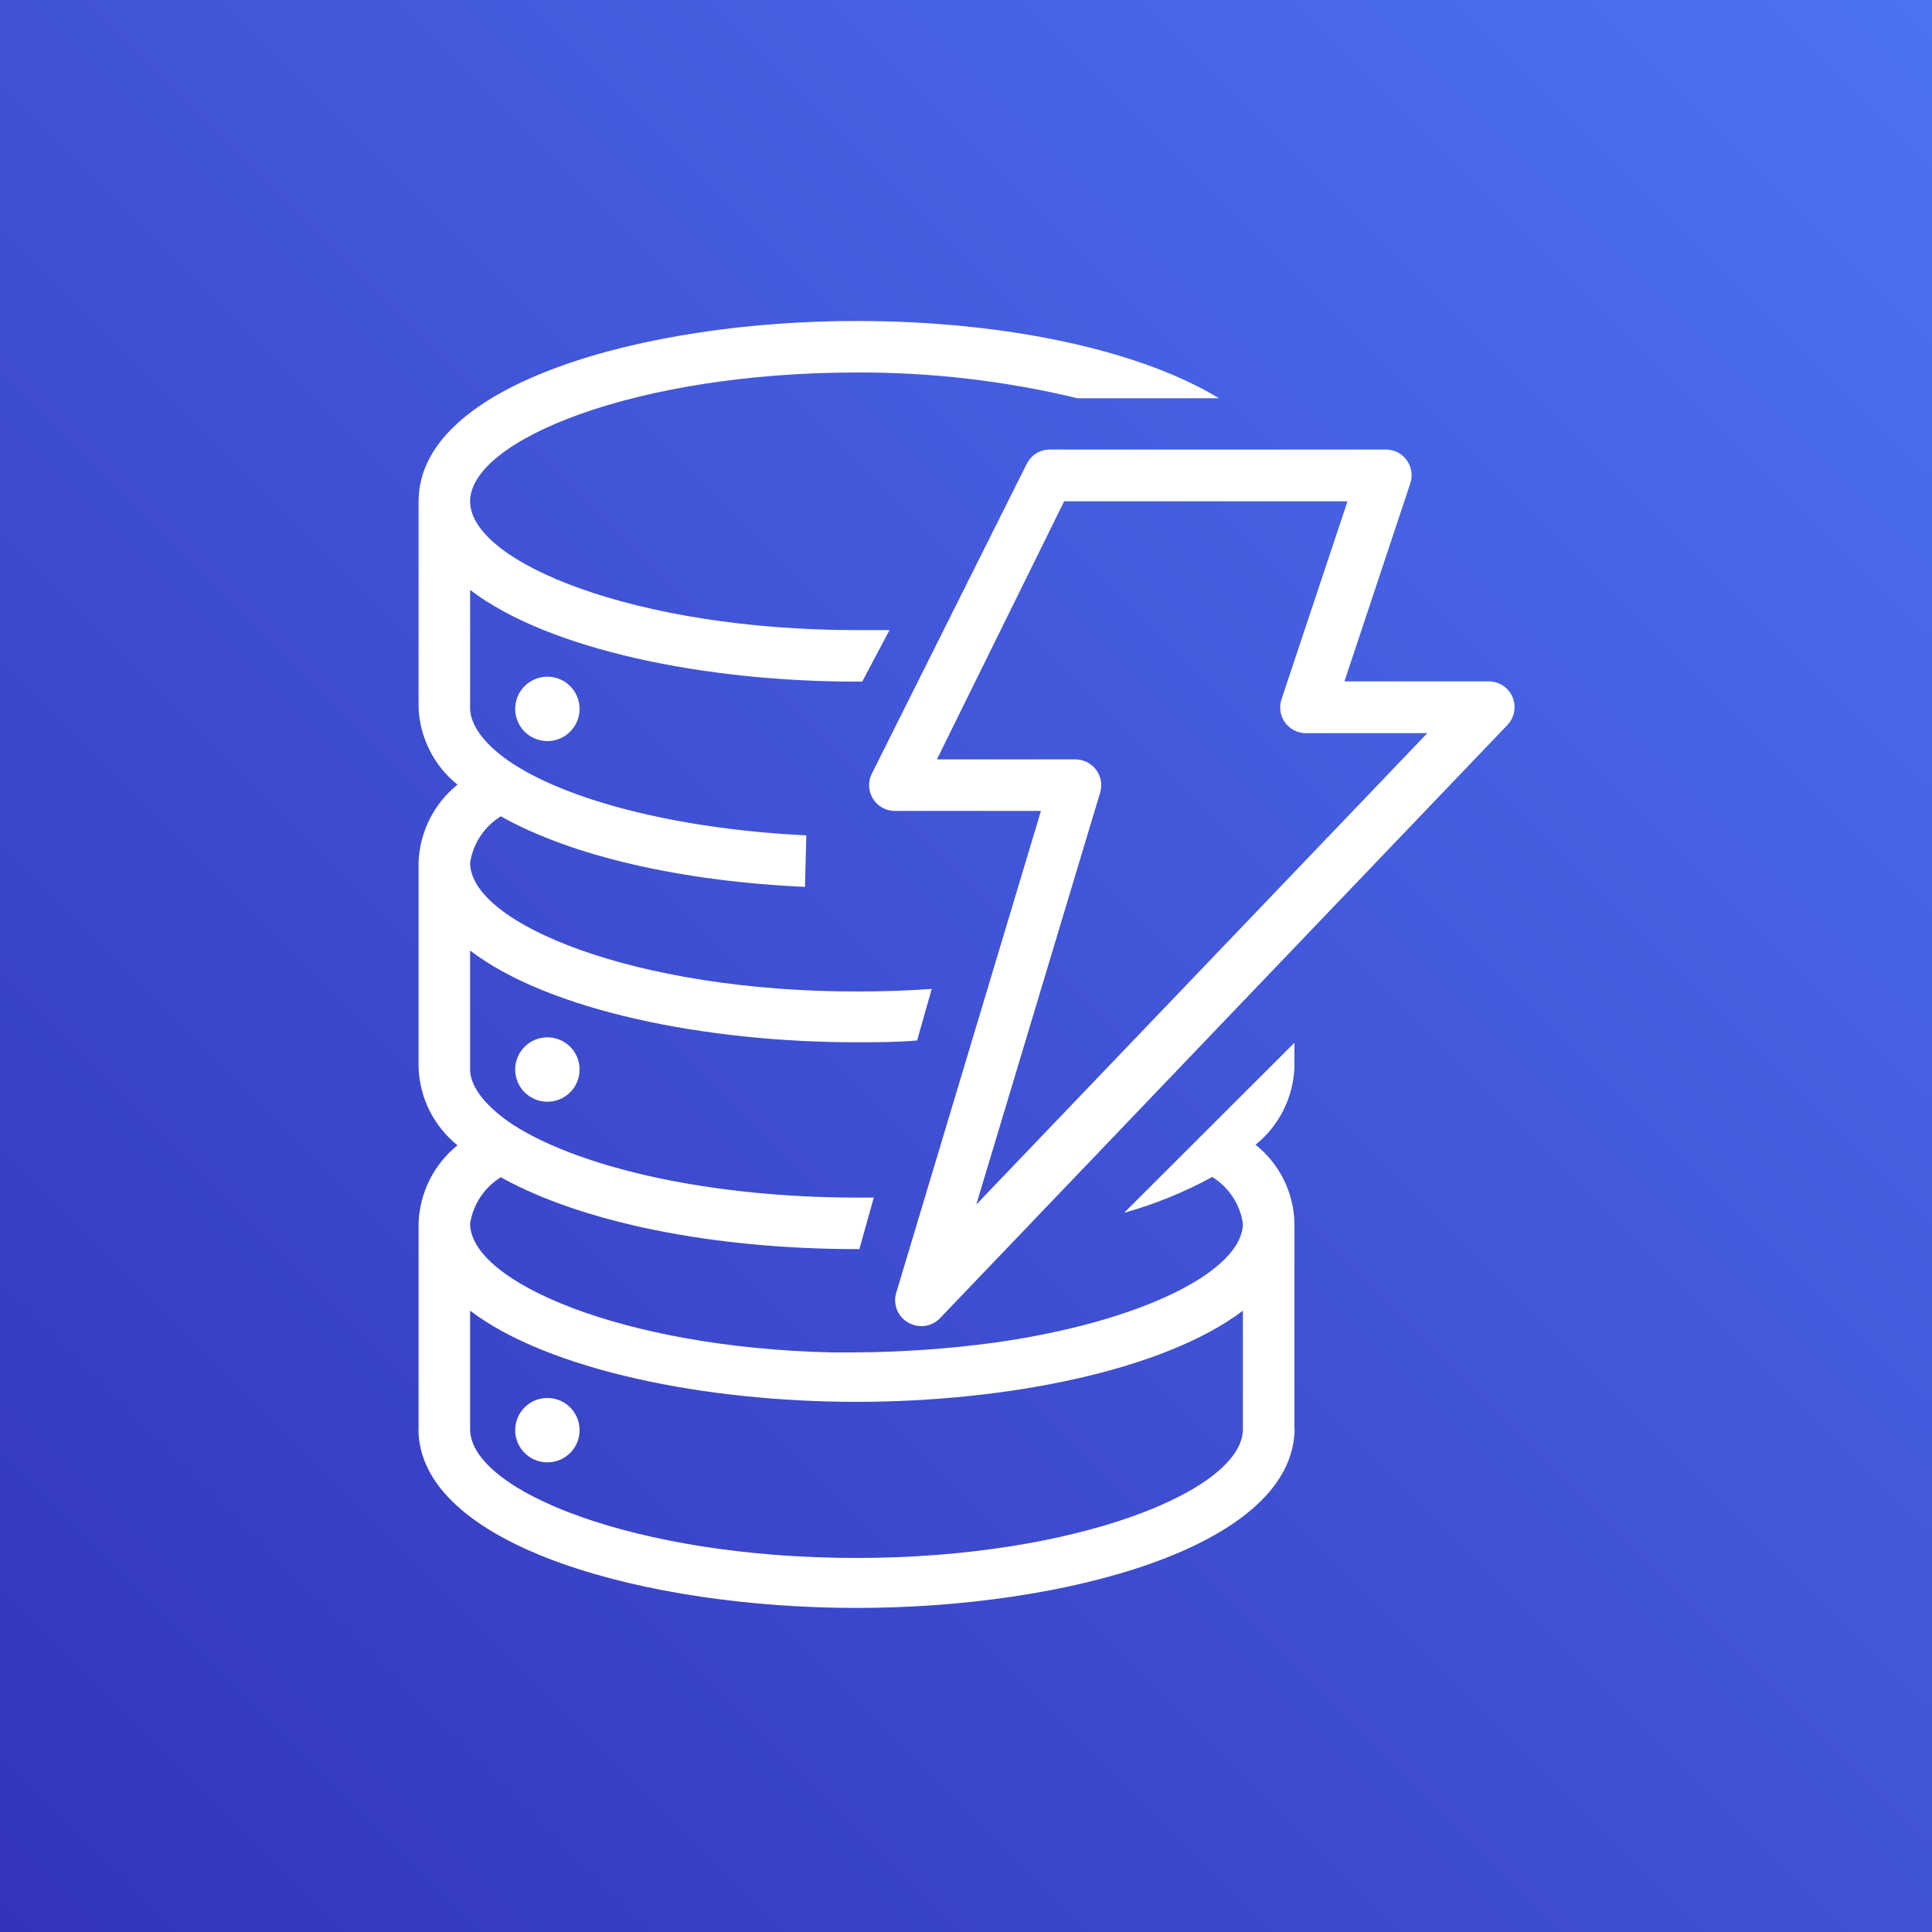
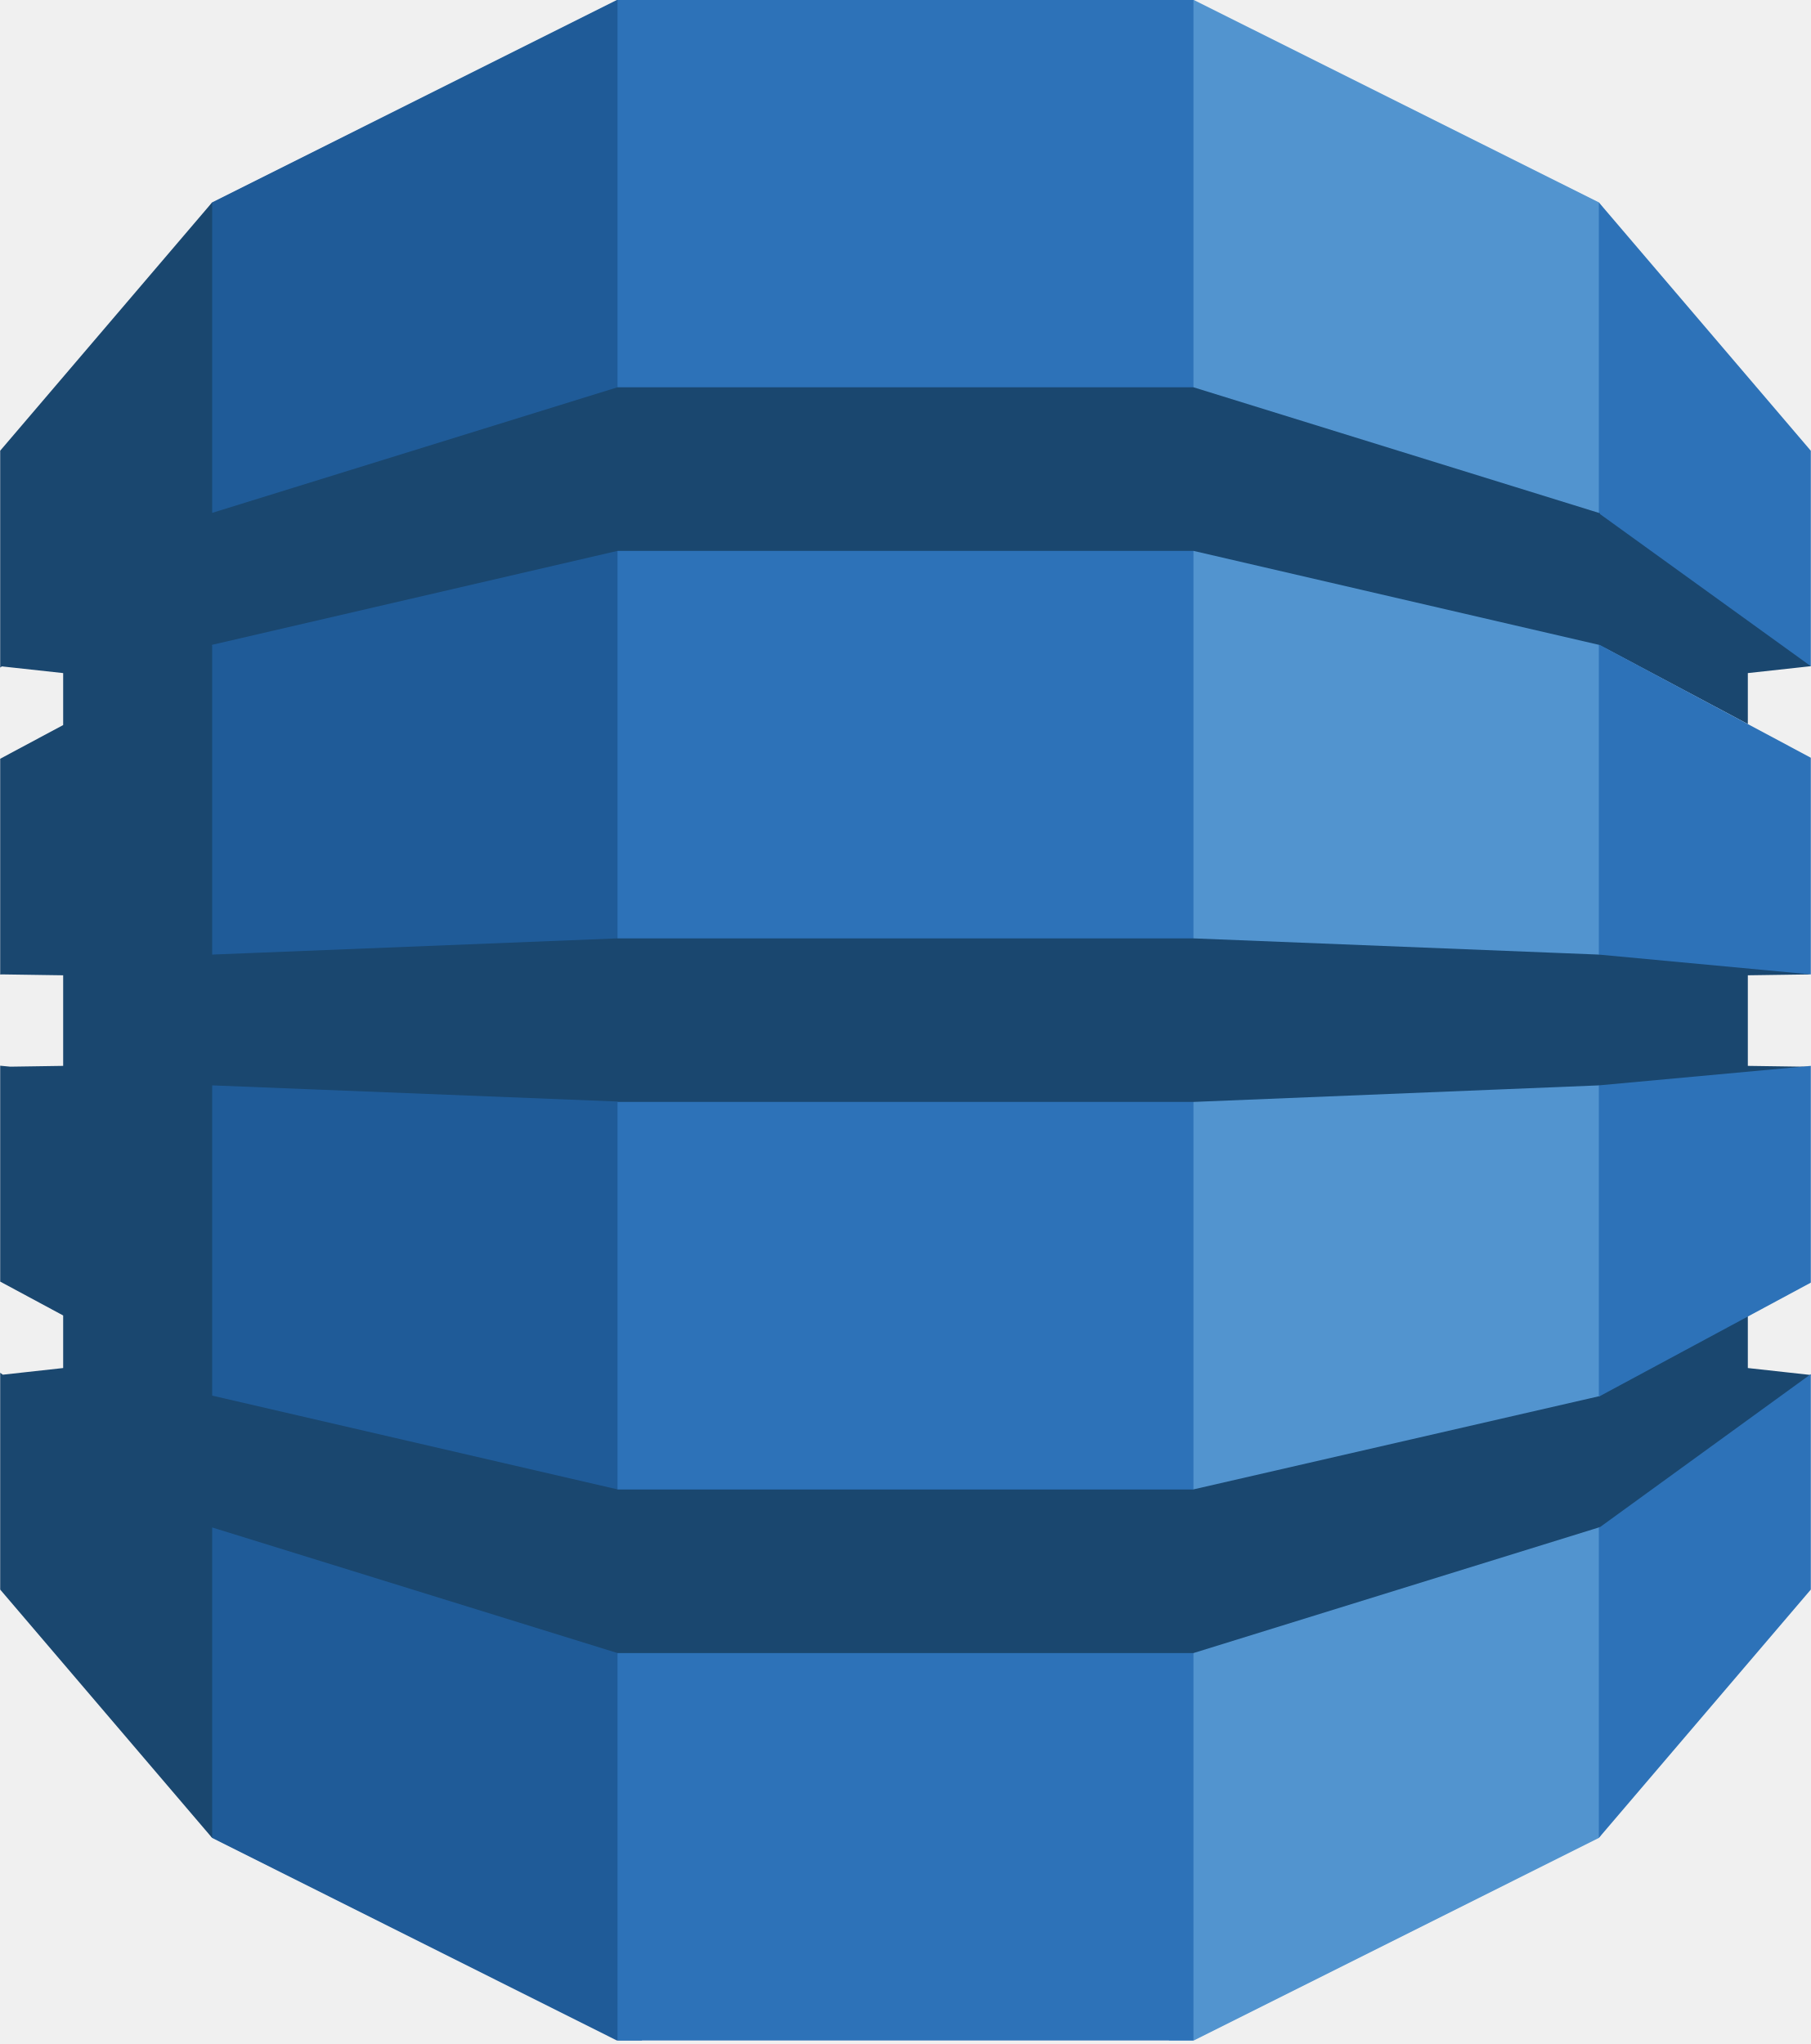
- <svg xmlns="http://www.w3.org/2000/svg" viewBox="0 0 128 128">
-   <defs>
-     <linearGradient id="prefix__a" x1="-15.53" y1="90.53" x2="90.53" y2="-15.53" gradientUnits="userSpaceOnUse" gradientTransform="matrix(1.70667 0 0 1.70667 0 0)">
-       <stop offset="0" stop-color="#2e27ad" />
-       <stop offset="1" stop-color="#527fff" />
-     </linearGradient>
-   </defs>
-   <path data-name="Blue Gradient" class="prefix__cls-1" fill="url(#prefix__a)" d="M0 0h128v128H0z" />
-   <path class="prefix__cls-2" d="M56.745 21.266c-14.062 0-29.013 4.164-29.013 11.947v13.736a6.93 6.93 0 002.577 5.037 6.946 6.946 0 00-2.577 5.12v13.653a6.93 6.93 0 002.577 5.12A6.946 6.946 0 0027.732 81v13.654a2.133 2.133 0 000 .356c.46 7.493 15.138 11.52 29.013 11.52 13.876 0 28.553-4.027 29.014-11.553a1.28 1.28 0 000-.36V80.963a6.827 6.827 0 00-2.577-5.12 6.93 6.93 0 002.577-5.12v-1.637l-11.28 11.263a27.7 27.7 0 005.836-2.373 4.403 4.403 0 012.03 3.073c0 3.124-6.62 6.521-16.45 7.904a72.073 72.073 0 01-9.15.646H55.04c-13.79-.324-23.894-4.676-23.894-8.533a4.403 4.403 0 012.034-3.07c5.359 2.987 14.043 4.76 23.566 4.76h.19l.954-3.413h-1.144c-9.386 0-18.088-1.862-22.713-4.797-1.843-1.212-2.87-2.523-2.887-3.667v-7.903c5.223 3.994 15.634 6.077 25.6 6.077 1.349 0 2.7 0 4.014-.12l.97-3.414c-1.707.12-3.294.17-4.984.17-14.643 0-25.6-4.488-25.6-8.533a4.403 4.403 0 012.034-3.073c4.71 2.645 11.944 4.3 20.153 4.676l.087-3.413c-8.073-.393-15.36-2.133-19.387-4.71-1.826-1.178-2.852-2.51-2.887-3.67v-7.883c5.223 3.993 15.634 6.076 25.6 6.076h.377l1.81-3.413h-2.187c-14.643 0-25.6-4.489-25.6-8.533 0-4.045 10.957-8.534 25.6-8.534a61.44 61.44 0 0114.644 1.707h9.37c-5.12-3.123-13.961-5.12-24.014-5.12zm12.8 8.517a1.707 1.707 0 00-1.516.936L57.789 51.2a1.707 1.707 0 001.516 2.527h9.66l-9.59 31.93a1.707 1.707 0 00.784 1.963 1.707 1.707 0 00.853.24 1.707 1.707 0 001.317-.58l37.546-39.253a1.707 1.707 0 00-1.23-2.883h-9.573l4.367-13.127a1.707 1.707 0 00-1.707-2.233zm.957 3.43h18.773l-4.37 13.106a1.707 1.707 0 001.707 2.254h7.953l-29.883 31.23 8.21-27.307a1.707 1.707 0 00-.273-1.5 1.707 1.707 0 00-1.367-.683h-9.18zm-34.237 11.62a2.133 2.133 0 00-2.133 2.133 2.133 2.133 0 002.133 2.133 2.133 2.133 0 002.134-2.133 2.133 2.133 0 00-2.134-2.133zm0 23.893a2.133 2.133 0 00-2.133 2.133 2.133 2.133 0 002.133 2.134 2.133 2.133 0 002.134-2.134 2.133 2.133 0 00-2.134-2.133zm-5.12 18.11c5.223 3.96 15.634 6.04 25.6 6.04 9.967 0 20.378-2.08 25.6-6.04v7.85c0 4.028-10.956 8.533-25.6 8.533-14.643 0-25.6-4.454-25.6-8.533zm5.12 5.783a2.133 2.133 0 00-2.133 2.134 2.133 2.133 0 002.133 2.133 2.133 2.133 0 002.134-2.133 2.133 2.133 0 00-2.134-2.134z" fill="#fff" />
+ <svg xmlns="http://www.w3.org/2000/svg" width="2215" height="2500" viewBox="0 0 256 289" preserveAspectRatio="xMidYMid">
+   <path d="M165.258 288.501h3.508l57.261-28.634.953-1.347V29.964l-.953-1.354L168.766 0h-3.551l.043 288.501" fill="#5294CF" />
+   <path d="M90.741 288.501h-3.557l-57.212-28.634-1.161-1.997-.589-226.742 1.75-2.518L87.184 0h3.601l-.044 288.501" fill="#1F5B98" />
+   <path d="M87.285 0h81.426v288.501H87.285V0z" fill="#2D72B8" />
+   <path d="M256 137.769l-1.935-.429-27.628-2.576-.41.204-57.312-2.292h-81.43l-57.313 2.292V91.264l-.06.032.06-.128 57.313-13.28h81.43l57.312 13.28 21.069 11.199v-7.2l8.904-.974-.922-1.798-28.192-20.159-.859.279-57.312-17.759h-81.43L29.972 72.515V28.61L0 63.723v30.666l.232-.168 8.672.946v7.348L0 107.28v30.513l.232-.024 8.672.128v12.807l-7.482.112L0 150.68v30.525l8.904 4.788v7.433l-8.531.942-.373-.28v30.661l29.972 35.118v-43.901l57.313 17.759h81.43l57.481-17.811.764.335 27.821-19.862 1.219-1.979-8.904-.982v-7.284l-1.167-.466-19.043 10.265-.69 1.44-57.481 13.203v.016h-81.43v-.016l-57.313-13.259v-43.864l57.313 2.284v.056h81.43l57.312-2.34 1.305.6 26.779-2.306 1.889-.923-8.904-.128v-12.807l8.904-.128" fill="#1A476F" />
+   <path d="M226.027 215.966v43.901L256 224.749v-30.461l-29.8 21.626-.173.052M226.027 197.421l.173-.04 29.8-16.028v-30.649l-29.973 2.757v43.96M226.2 91.208l-.173-.04v43.8L256 137.769v-30.634l-29.8-15.927M226.2 72.687L256 94.193V63.731L226.027 28.61v43.905l.173.06v.112" fill="#2D72B8" />
</svg>
